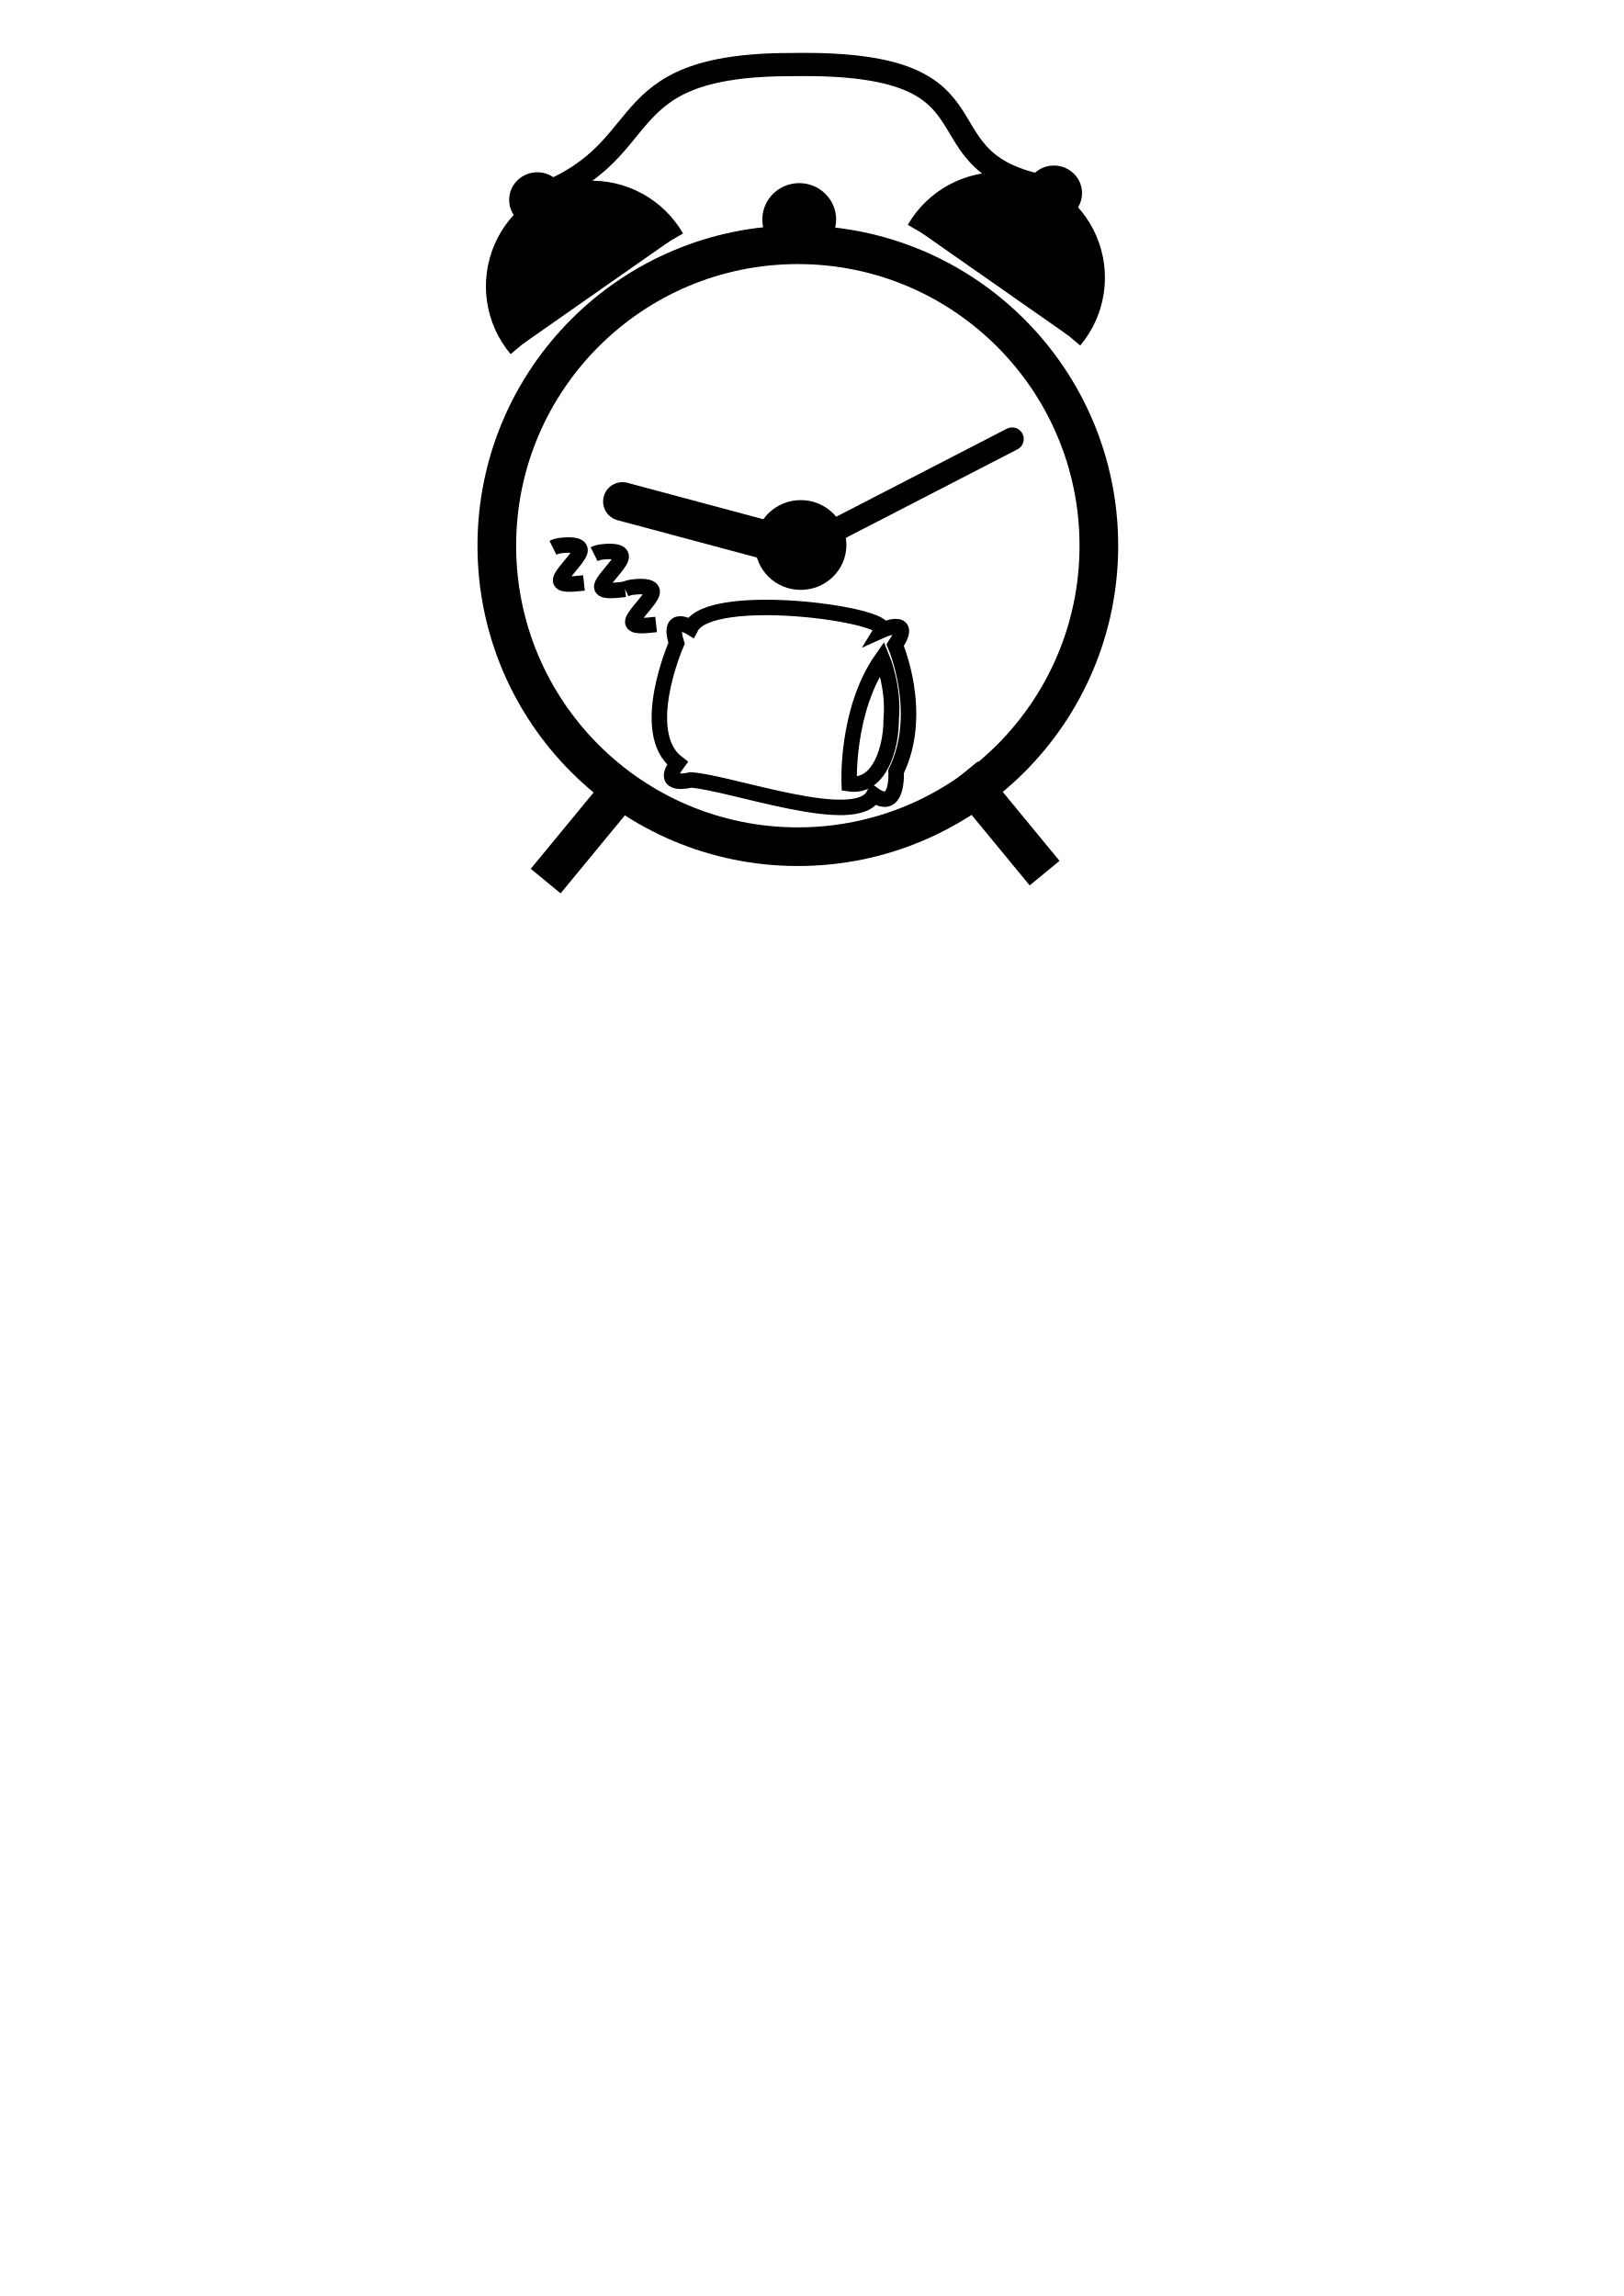
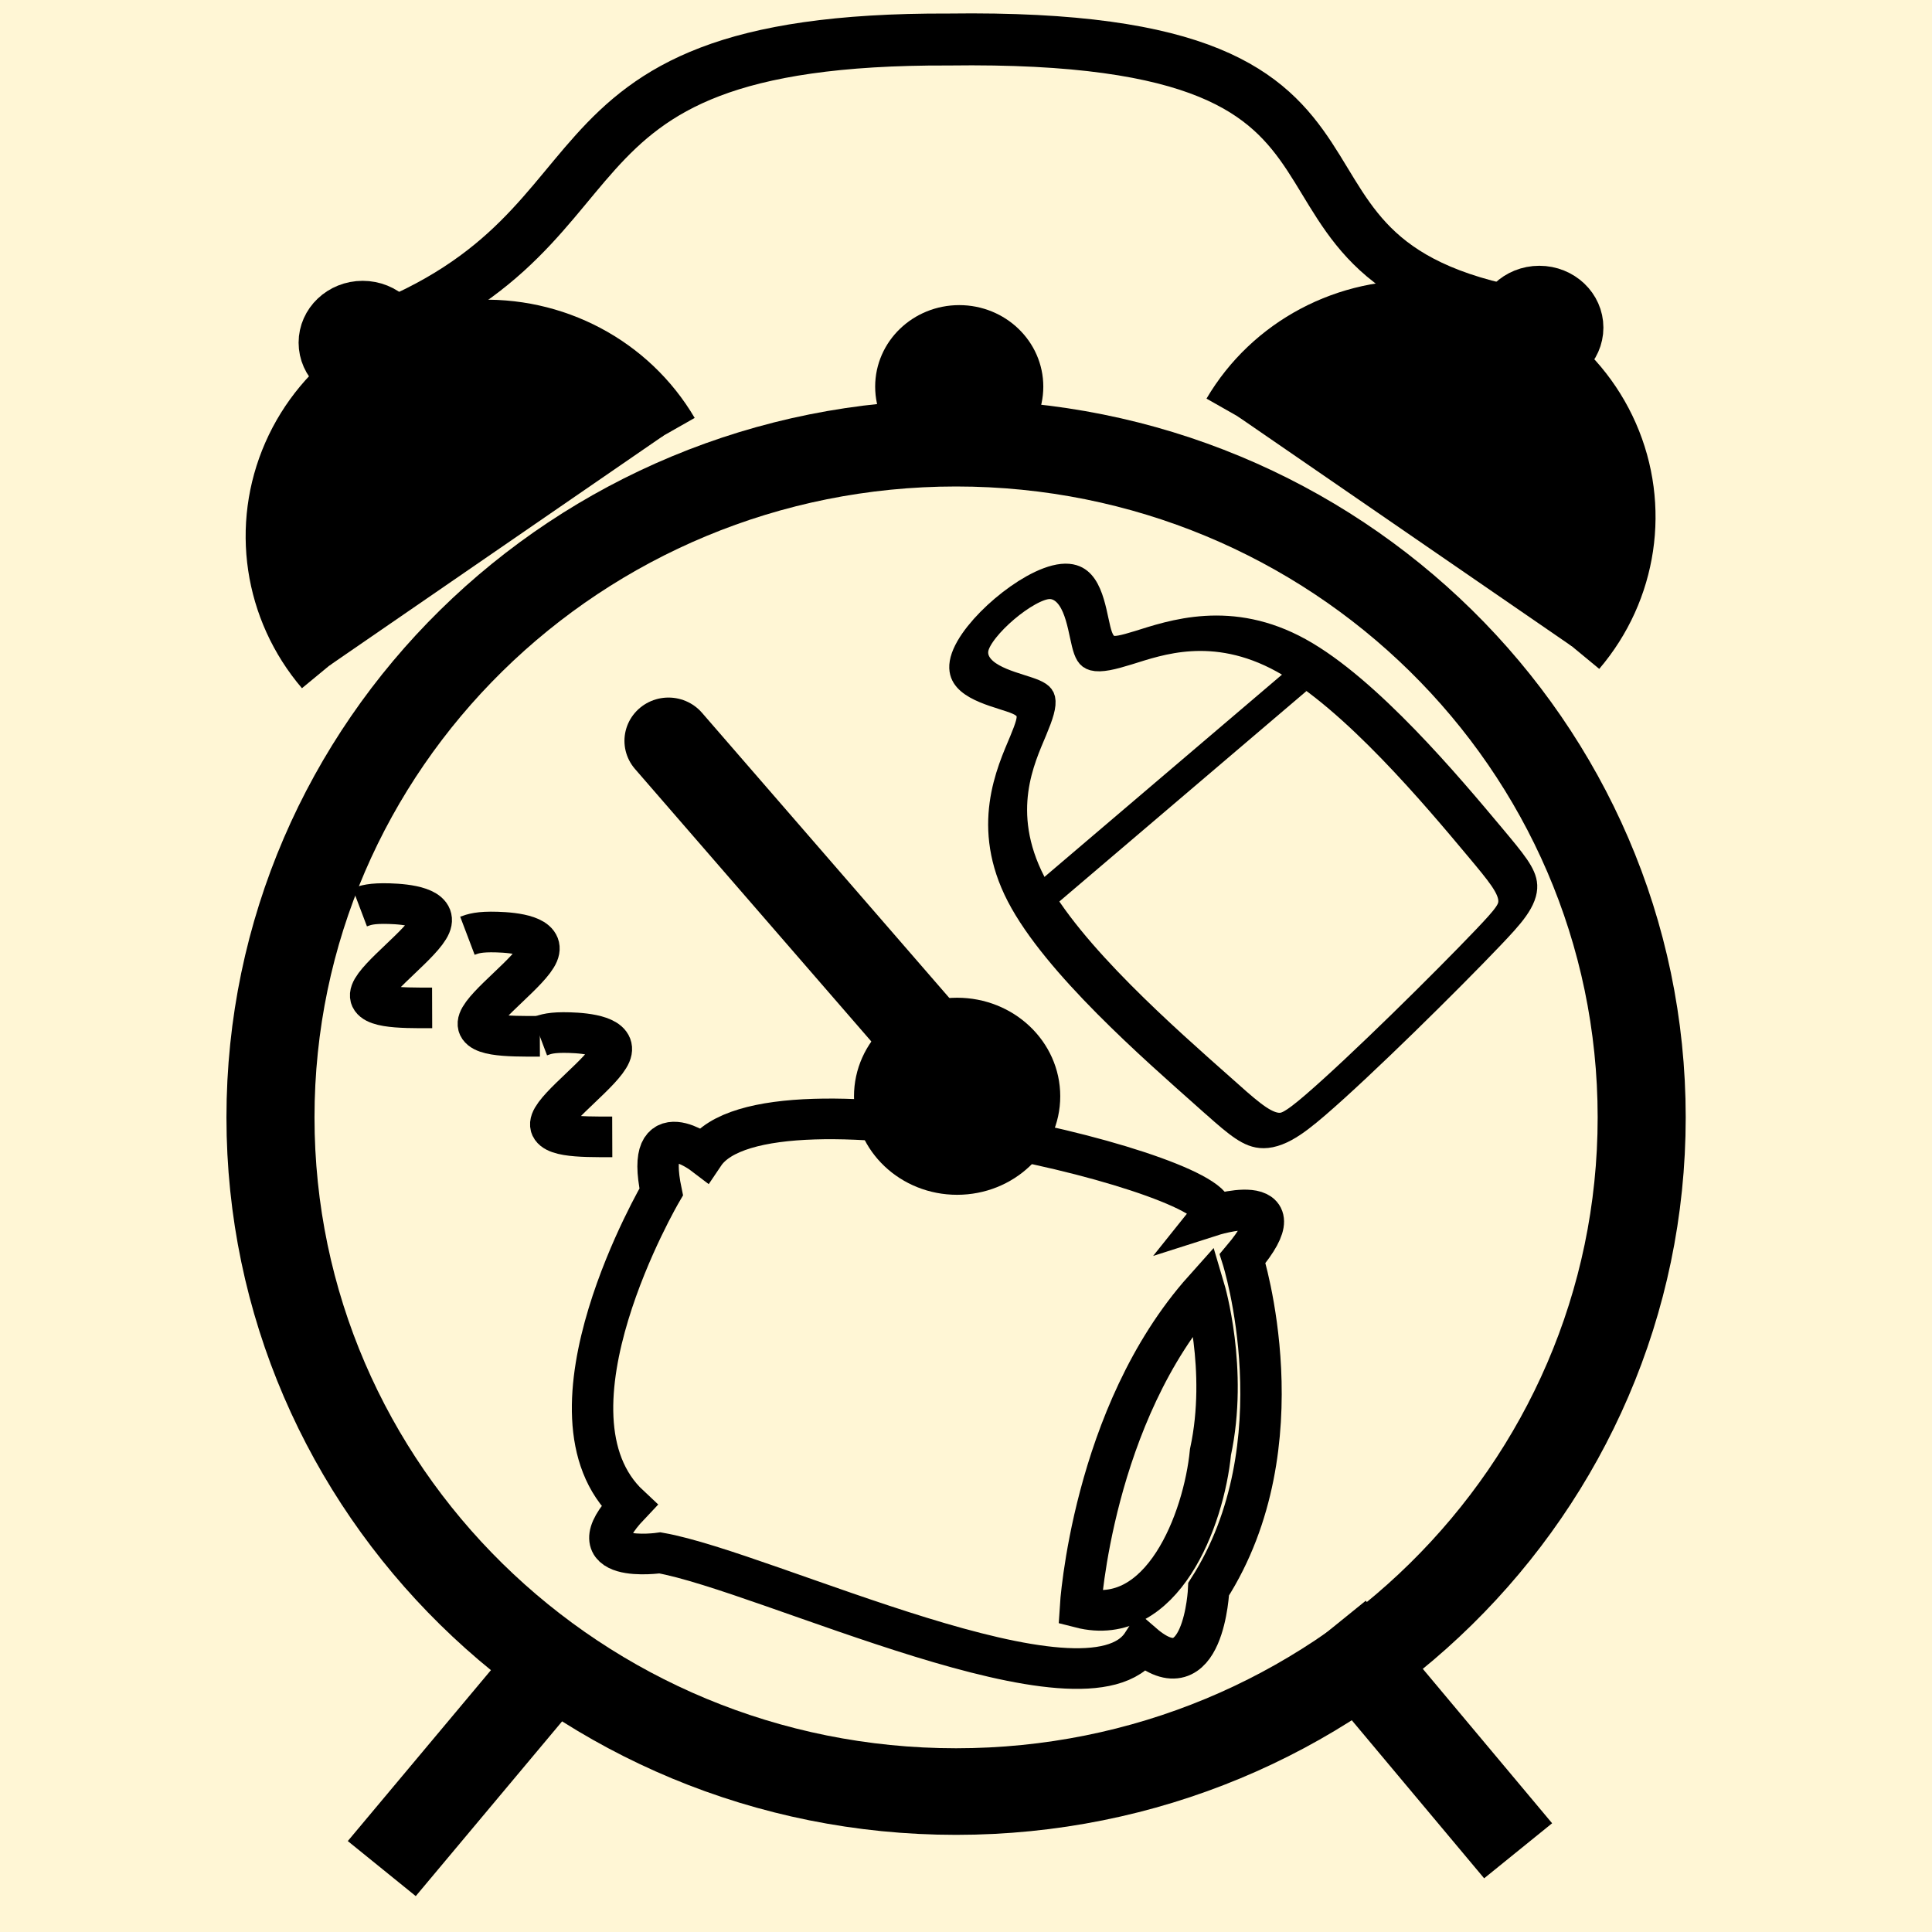
- <svg xmlns="http://www.w3.org/2000/svg" width="210mm" height="297mm" viewBox="0 0 210 297" version="1.1" id="svg8">
+ <svg xmlns="http://www.w3.org/2000/svg" width="114mm" height="114mm" viewBox="0 0 114 114" version="1.1" id="svg8">
  <defs id="defs2">
    </defs>
-   <g id="layer1">
-     <circle id="path3717" cx="103.187" cy="70.592" r="38.932" style="fill:none;stroke:#000000;stroke-width:5;stroke-miterlimit:4;stroke-dasharray:none;stroke-opacity:1" />
-     <path style="fill:none;stroke:#000000;stroke-width:5;stroke-linecap:butt;stroke-linejoin:miter;stroke-miterlimit:4;stroke-dasharray:none;stroke-opacity:1" d="M 81.158,101.121 70.575,113.972" id="path4541" />
-     <path style="fill:none;stroke:#000000;stroke-width:5;stroke-linecap:butt;stroke-linejoin:round;stroke-miterlimit:4;stroke-dasharray:none;stroke-opacity:1" d="m 124.52,100.093 10.583,12.851" id="path4541-6" />
-     <path style="fill:#000000;fill-opacity:1;stroke:#000000;stroke-width:4.076;stroke-miterlimit:4;stroke-dasharray:none;stroke-opacity:1" id="path4572" d="m -119.172,-30.105 a 11.627,11.619 0 0 1 -10.745,5.79 11.627,11.619 0 0 1 -10,-6.997 11.627,11.619 0 0 1 1.769,-12.071" transform="scale(-1)" />
-     <ellipse style="fill:#000000;fill-opacity:1;stroke:#000000;stroke-width:4.136;stroke-miterlimit:4;stroke-dasharray:none;stroke-opacity:1" id="path4602" cx="103.565" cy="70.498" rx="3.834" ry="3.739" />
-     <path style="fill:#000000;fill-opacity:1;stroke:#000000;stroke-width:4.076;stroke-miterlimit:4;stroke-dasharray:none;stroke-opacity:1" id="path4572-5" d="m 86.579,-31.221 a 11.627,11.619 0 0 1 -10.745,5.79 11.627,11.619 0 0 1 -10,-6.997 11.627,11.619 0 0 1 1.769,-12.071" transform="scale(1,-1)" />
-     <path style="fill:none;stroke:#000000;stroke-width:3;stroke-linecap:round;stroke-linejoin:miter;stroke-miterlimit:4;stroke-dasharray:none;stroke-opacity:1" d="M 130.903,56.791 106.032,69.621" id="path4541-5" />
-     <path style="fill:none;stroke:#000000;stroke-width:5;stroke-linecap:round;stroke-linejoin:miter;stroke-miterlimit:4;stroke-dasharray:none;stroke-opacity:1" d="M 80.502,64.871 100.039,70.105" id="path4541-6-6" />
-     <path style="fill:none;stroke:#000000;stroke-width:3;stroke-linecap:butt;stroke-linejoin:miter;stroke-opacity:1;stroke-miterlimit:4;stroke-dasharray:none" d="M 68.287,25.855 C 86.061,19.975 77.477,8.253 102.765,8.349 131.764,7.948 117.198,21.445 136.441,24.385" id="path893" />
-     <ellipse style="fill:#000000;fill-opacity:1;stroke:#000000;stroke-width:3;stroke-miterlimit:4;stroke-dasharray:none;stroke-opacity:1" id="path895" cx="103.366" cy="28.394" rx="3.274" ry="3.207" />
-     <ellipse style="fill:#000000;fill-opacity:1;stroke:#000000;stroke-width:3;stroke-miterlimit:4;stroke-dasharray:none;stroke-opacity:1" id="path901" cx="136.307" cy="24.986" rx="2.138" ry="2.071" />
-     <ellipse style="fill:#000000;fill-opacity:1;stroke:#000000;stroke-width:3;stroke-miterlimit:4;stroke-dasharray:none;stroke-opacity:1" id="path901-3" cx="69.49" cy="25.855" rx="2.138" ry="2.071" />
-     <path style="fill:none;stroke:#000000;stroke-width:2;stroke-linecap:butt;stroke-linejoin:miter;stroke-opacity:1;stroke-miterlimit:4;stroke-dasharray:none" d="m 115.778,83.456 c 2.539,-3.847 -1.731,-1.923 -1.731,-1.923 1.27,-2.044 -22.161,-5.289 -24.7,-0.361 0,0 -3.116,-1.923 -1.847,2.044 0,0 -5.079,11.54 0.115,15.507 -2.424,3.246 1.731,2.164 1.731,2.164 5.194,0.361 21.468,6.371 23.661,1.923 3.232,2.284 2.886,-3.005 2.886,-3.005 3.693,-7.573 -0.115,-16.349 -0.115,-16.349 z" id="path929" />
-     <path style="fill:none;stroke:#000000;stroke-width:2;stroke-linecap:butt;stroke-linejoin:miter;stroke-opacity:1;stroke-miterlimit:4;stroke-dasharray:none" d="m 114.102,85.156 c -4.732,6.732 -4.271,16.228 -4.271,16.228 4.04,0.601 5.465,-4.947 5.425,-8.294 0.42,-4.123 -1.154,-7.934 -1.154,-7.934 z" id="path933" />
-     <path style="fill:none;stroke:#000000;stroke-width:2;stroke-linecap:butt;stroke-linejoin:miter;stroke-opacity:1;stroke-miterlimit:4;stroke-dasharray:none" d="m 80.849,76.235 c 0.268,-0.134 0.535,-0.267 1.403,-0.334 0.868,-0.067 2.339,-0.067 2.072,0.846 -0.267,0.913 -2.272,2.74 -2.472,3.564 -0.2,0.824 1.403,0.646 3.006,0.468" id="path963" />
-     <path transform="translate(-9.332155,-5.374092)" style="fill:none;stroke:#000000;stroke-width:2;stroke-linecap:butt;stroke-linejoin:miter;stroke-opacity:1;stroke-miterlimit:4;stroke-dasharray:none" d="m 80.849,76.235 c 0.268,-0.134 0.535,-0.267 1.403,-0.334 0.868,-0.067 2.339,-0.067 2.072,0.846 -0.267,0.913 -2.272,2.74 -2.472,3.564 -0.2,0.824 1.403,0.646 3.006,0.468" id="path963-3" />
-     <path transform="translate(-4.009043,-4.543581)" style="fill:none;stroke:#000000;stroke-width:2;stroke-linecap:butt;stroke-linejoin:miter;stroke-miterlimit:4;stroke-dasharray:none;stroke-opacity:1" d="m 80.849,76.235 c 0.268,-0.134 0.535,-0.267 1.403,-0.334 0.868,-0.067 2.339,-0.067 2.072,0.846 -0.267,0.913 -2.272,2.74 -2.472,3.564 -0.2,0.824 1.403,0.646 3.006,0.468" id="path963-2" />
+   <g id="layer1" transform="translate(-48.37579,-6.067564)">
+     <rect style="fill:#fff6d5;fill-opacity:1;stroke:none;stroke-width:4.552;stroke-linecap:round;stroke-linejoin:bevel;stroke-miterlimit:4;stroke-dasharray:none;stroke-opacity:1" id="rect947" width="114" height="114" x="48.376" y="6.068" />
+     <g id="g945" transform="matrix(1.039117,0,0,1.021813,-2.432801,-0.1322725)">
+       <circle style="fill:none;stroke:#000000;stroke-width:5;stroke-miterlimit:4;stroke-dasharray:none;stroke-opacity:1" r="38.932" cy="70.592" cx="103.187" id="path3717" />
+       <path id="path4541" d="M 81.158,101.121 70.575,113.972" style="fill:none;stroke:#000000;stroke-width:5;stroke-linecap:butt;stroke-linejoin:miter;stroke-miterlimit:4;stroke-dasharray:none;stroke-opacity:1" />
+       <path id="path4541-6" d="m 124.52,100.093 10.583,12.851" style="fill:none;stroke:#000000;stroke-width:5;stroke-linecap:butt;stroke-linejoin:round;stroke-miterlimit:4;stroke-dasharray:none;stroke-opacity:1" />
+       <path transform="scale(-1)" d="m -119.172,-30.105 a 11.627,11.619 0 0 1 -10.745,5.79 11.627,11.619 0 0 1 -10,-6.997 11.627,11.619 0 0 1 1.769,-12.071" id="path4572" style="fill:#000000;fill-opacity:1;stroke:#000000;stroke-width:4.076;stroke-miterlimit:4;stroke-dasharray:none;stroke-opacity:1" />
+       <path transform="scale(1,-1)" d="m 86.579,-31.221 a 11.627,11.619 0 0 1 -10.745,5.79 11.627,11.619 0 0 1 -10,-6.997 11.627,11.619 0 0 1 1.769,-12.071" id="path4572-5" style="fill:#000000;fill-opacity:1;stroke:#000000;stroke-width:4.076;stroke-miterlimit:4;stroke-dasharray:none;stroke-opacity:1" />
+       <path id="path893" d="M 68.287,25.855 C 86.061,19.975 77.477,8.253 102.765,8.349 131.764,7.948 117.198,21.445 136.441,24.385" style="fill:none;stroke:#000000;stroke-width:3;stroke-linecap:butt;stroke-linejoin:miter;stroke-miterlimit:4;stroke-dasharray:none;stroke-opacity:1" />
+       <ellipse ry="3.207" rx="3.274" cy="28.394" cx="103.366" id="path895" style="fill:#000000;fill-opacity:1;stroke:#000000;stroke-width:3;stroke-miterlimit:4;stroke-dasharray:none;stroke-opacity:1" />
+       <ellipse ry="2.071" rx="2.138" cy="24.986" cx="136.307" id="path901" style="fill:#000000;fill-opacity:1;stroke:#000000;stroke-width:3;stroke-miterlimit:4;stroke-dasharray:none;stroke-opacity:1" />
+       <ellipse ry="2.071" rx="2.138" cy="25.855" cx="69.49" id="path901-3" style="fill:#000000;fill-opacity:1;stroke:#000000;stroke-width:3;stroke-miterlimit:4;stroke-dasharray:none;stroke-opacity:1" />
+       <g transform="matrix(1.168581,0.1263125,-0.1260905,1.166528,-5.315476,-33.23217)" id="g848">
+         <path style="fill:none;stroke:#000000;stroke-width:2;stroke-linecap:butt;stroke-linejoin:miter;stroke-miterlimit:4;stroke-dasharray:none;stroke-opacity:1" d="m 115.778,83.456 c 2.539,-3.847 -1.731,-1.923 -1.731,-1.923 1.27,-2.044 -22.161,-5.289 -24.7,-0.361 0,0 -3.116,-1.923 -1.847,2.044 0,0 -5.079,11.54 0.115,15.507 -2.424,3.246 1.731,2.164 1.731,2.164 5.194,0.361 21.468,6.371 23.661,1.923 3.232,2.284 2.886,-3.005 2.886,-3.005 3.693,-7.573 -0.115,-16.349 -0.115,-16.349 z" id="path929" />
+         <path style="fill:none;stroke:#000000;stroke-width:2;stroke-linecap:butt;stroke-linejoin:miter;stroke-miterlimit:4;stroke-dasharray:none;stroke-opacity:1" d="m 114.102,85.156 c -4.732,6.732 -4.271,16.228 -4.271,16.228 4.04,0.601 5.465,-4.947 5.425,-8.294 0.42,-4.123 -1.154,-7.934 -1.154,-7.934 z" id="path933" />
+         <path style="fill:none;stroke:#000000;stroke-width:2;stroke-linecap:butt;stroke-linejoin:miter;stroke-miterlimit:4;stroke-dasharray:none;stroke-opacity:1" d="m 80.849,76.235 c 0.268,-0.134 0.535,-0.267 1.403,-0.334 0.868,-0.067 2.339,-0.067 2.072,0.846 -0.267,0.913 -2.272,2.74 -2.472,3.564 -0.2,0.824 1.403,0.646 3.006,0.468" id="path963" />
+         <path transform="translate(-9.332155,-5.374092)" style="fill:none;stroke:#000000;stroke-width:2;stroke-linecap:butt;stroke-linejoin:miter;stroke-miterlimit:4;stroke-dasharray:none;stroke-opacity:1" d="m 80.849,76.235 c 0.268,-0.134 0.535,-0.267 1.403,-0.334 0.868,-0.067 2.339,-0.067 2.072,0.846 -0.267,0.913 -2.272,2.74 -2.472,3.564 -0.2,0.824 1.403,0.646 3.006,0.468" id="path963-3" />
+         <path transform="translate(-4.009043,-4.543581)" style="fill:none;stroke:#000000;stroke-width:2;stroke-linecap:butt;stroke-linejoin:miter;stroke-miterlimit:4;stroke-dasharray:none;stroke-opacity:1" d="m 80.849,76.235 c 0.268,-0.134 0.535,-0.267 1.403,-0.334 0.868,-0.067 2.339,-0.067 2.072,0.846 -0.267,0.913 -2.272,2.74 -2.472,3.564 -0.2,0.824 1.403,0.646 3.006,0.468" id="path963-2" />
+       </g>
+       <g transform="matrix(0.6577991,-0.530163,0.3325688,0.4282385,66.71174,35.514)" id="g860">
+         <path style="fill:none;stroke:#000000;stroke-width:3;stroke-linecap:butt;stroke-linejoin:miter;stroke-miterlimit:4;stroke-dasharray:none;stroke-opacity:1" d="m 23.372,107.319 c -0.819,-7.245 -2.457,-20.852 -1.449,-29.041 1.008,-8.189 4.662,-10.961 6.552,-12.599 1.89,-1.638 2.016,-2.142 1.248,-3.992 -0.768,-1.85 -2.382,-4.954 -0.933,-6.655 1.449,-1.701 5.985,-1.953 7.56,-0.378 1.575,1.575 0.189,4.977 -0.378,6.93 -0.567,1.953 -0.315,2.457 1.764,3.717 2.079,1.26 5.984,3.276 8.063,11.024 2.079,7.748 2.331,21.23 2.457,28.222 0.126,6.993 0.126,7.245 -3.847,8.117 -3.973,0.872 -12.153,2.278 -16.185,2.53 -4.032,0.252 -4.032,-0.63 -4.851,-7.875 z" id="path850" />
+         <path style="fill:none;stroke:#000000;stroke-width:3;stroke-linecap:butt;stroke-linejoin:miter;stroke-miterlimit:4;stroke-dasharray:none;stroke-opacity:1" d="m 22.183,78.641 c 8.063,-0.445 16.126,-0.891 24.188,-1.336" id="path854" transform="translate(-1.336348,1.469982)" />
+       </g>
+       <ellipse ry="4.19" rx="4.356" cy="69.373" cx="103.246" id="path862" style="fill:#000000;fill-opacity:1;stroke:#000000;stroke-width:3;stroke-linecap:round;stroke-linejoin:bevel;stroke-miterlimit:4;stroke-dasharray:none;stroke-opacity:1" />
+       <path id="path4541-6-3" d="M 86.855,48.849 101.377,65.877" style="fill:none;stroke:#000000;stroke-width:5;stroke-linecap:round;stroke-linejoin:round;stroke-miterlimit:4;stroke-dasharray:none;stroke-opacity:1" />
+     </g>
  </g>
</svg>
